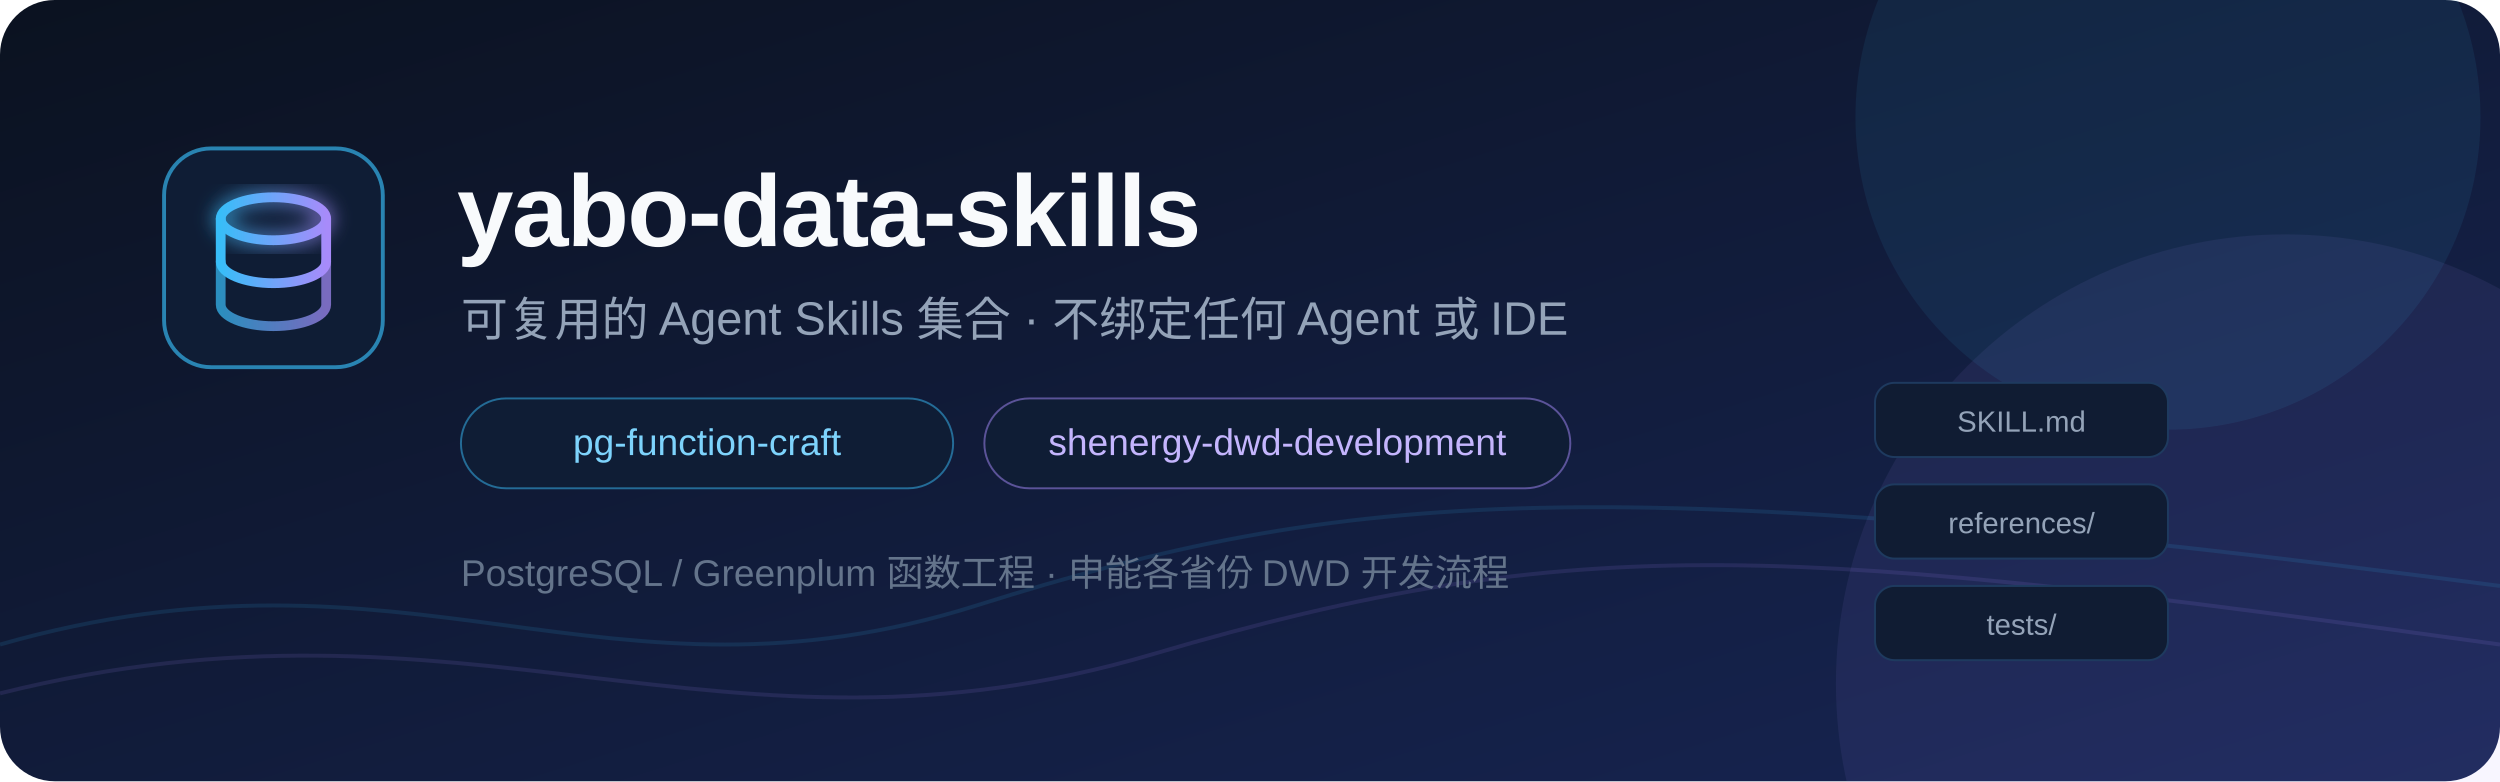
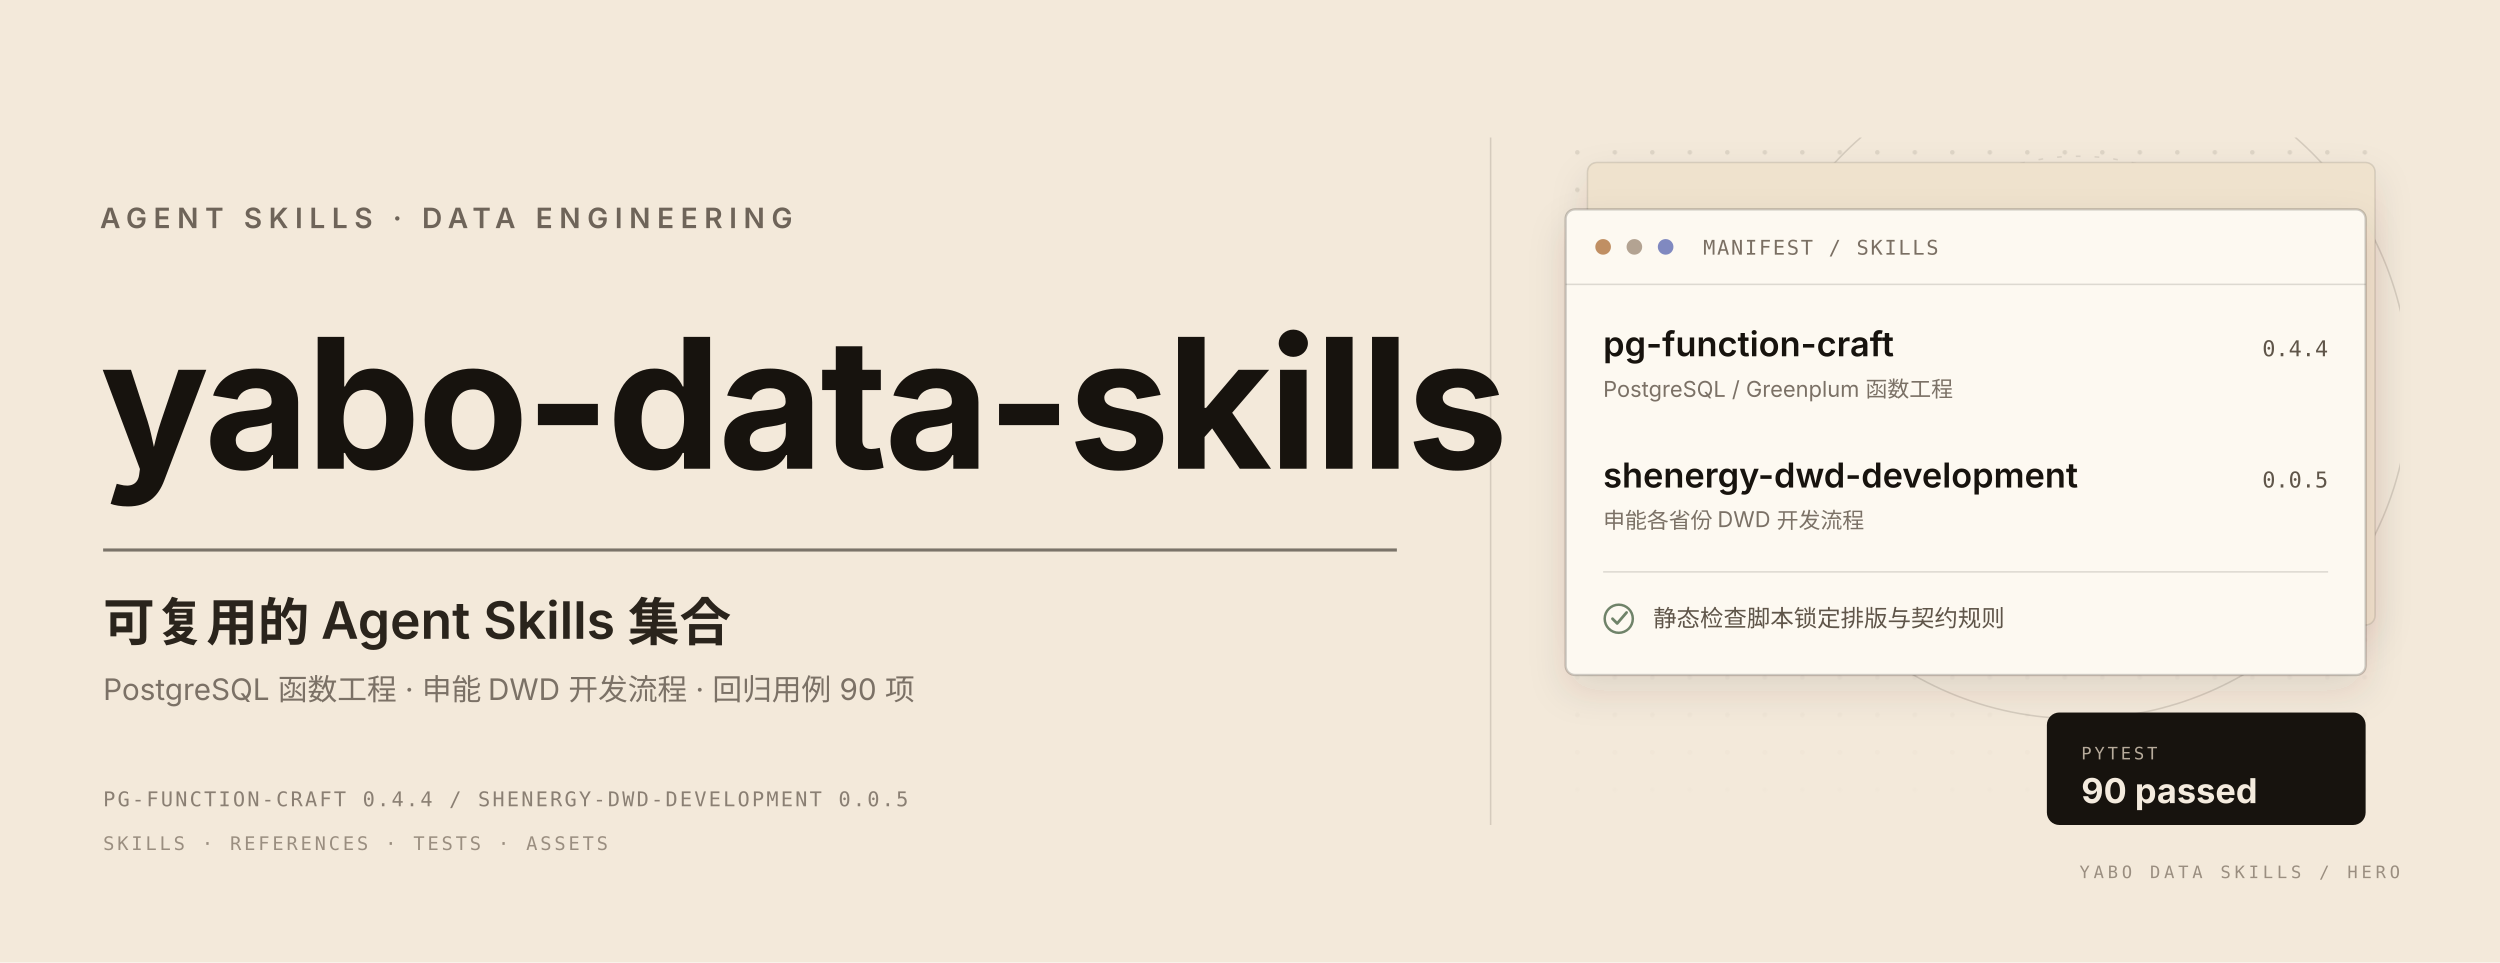
- <svg xmlns="http://www.w3.org/2000/svg" width="1280" height="400" viewBox="0 0 1280 400" role="img" aria-labelledby="title desc">
+ <svg xmlns="http://www.w3.org/2000/svg" width="1600" height="616" viewBox="0 0 1600 616" role="img" aria-labelledby="title desc">
  <defs>
-     <linearGradient id="bg" x1="0" y1="0" x2="1" y2="1">
-       <stop offset="0" stop-color="#0b1220" />
-       <stop offset="1" stop-color="#172554" />
+     <radialGradient id="warm" cx="0" cy="0" r="1" gradientTransform="translate(1290 300) scale(520 420)">
+       <stop stop-color="#E5D7C1" stop-opacity=".9" />
+       <stop offset="1" stop-color="#E5D7C1" stop-opacity="0" />
+     </radialGradient>
+     <radialGradient id="cool" cx="0" cy="0" r="1" gradientTransform="translate(120 190) scale(430 390)">
+       <stop stop-color="#EFE4D1" stop-opacity=".75" />
+       <stop offset="1" stop-color="#EFE4D1" stop-opacity="0" />
+     </radialGradient>
+     <pattern id="dots" width="24" height="24" patternUnits="userSpaceOnUse">
+       <circle cx="1.5" cy="1.5" r="1.5" fill="#17130E" fill-opacity=".18" />
+     </pattern>
+     <linearGradient id="fadeG" x1="0" y1="88" x2="0" y2="528" gradientUnits="userSpaceOnUse">
+       <stop offset="0" stop-color="#ffffff" stop-opacity=".95" />
+       <stop offset=".5" stop-color="#ffffff" stop-opacity=".6" />
+       <stop offset="1" stop-color="#ffffff" stop-opacity="0" />
    </linearGradient>
-     <linearGradient id="accent" x1="0" y1="0" x2="1" y2="0">
-       <stop offset="0" stop-color="#38bdf8" />
-       <stop offset="1" stop-color="#a78bfa" />
-     </linearGradient>
-     <filter id="glow" x="-30%" y="-30%" width="160%" height="160%">
-       <feGaussianBlur stdDeviation="5" result="blur" />
-       <feMerge>
-         <feMergeNode in="blur" />
-         <feMergeNode in="SourceGraphic" />
-       </feMerge>
+     <mask id="dotmask">
+       <rect x="988" y="88" width="548" height="440" fill="url(#fadeG)" />
+     </mask>
+     <filter id="sheet" x="-20%" y="-20%" width="150%" height="150%">
+       <feDropShadow dx="0" dy="10" stdDeviation="12" flood-color="#4A3B2A" flood-opacity=".12" />
    </filter>
+     <clipPath id="panel">
+       <rect x="988" y="88" width="548" height="440" rx="10" />
+     </clipPath>
  </defs>
-   <rect width="1280" height="400" rx="28" fill="url(#bg)" />
-   <circle cx="1110" cy="60" r="160" fill="#38bdf8" opacity=".08" />
-   <circle cx="1170" cy="350" r="230" fill="#a78bfa" opacity=".08" />
-   <path d="M0 330 C210 270 310 370 500 310 S820 240 1280 300" fill="none" stroke="#38bdf8" stroke-opacity=".12" stroke-width="2" />
-   <path d="M0 355 C240 295 370 400 590 335 S920 280 1280 330" fill="none" stroke="#a78bfa" stroke-opacity=".12" stroke-width="2" />
-   <g transform="translate(84 76)">
-     <rect x="0" y="0" width="112" height="112" rx="24" fill="#0f1d35" stroke="#38bdf8" stroke-opacity=".65" stroke-width="2" />
-     <ellipse cx="56" cy="36" rx="27" ry="11" fill="none" stroke="url(#accent)" stroke-width="5" filter="url(#glow)" />
-     <path d="M29 36v22c0 6 12 11 27 11s27-5 27-11V36" fill="none" stroke="url(#accent)" stroke-width="5" stroke-linecap="round" />
-     <path d="M29 58v22c0 6 12 11 27 11s27-5 27-11V58" fill="none" stroke="url(#accent)" stroke-width="5" stroke-linecap="round" opacity=".7" />
+   <rect width="1600" height="616" fill="#F4EBDE" />
+   <rect width="1600" height="616" fill="url(#warm)" />
+   <rect width="1600" height="616" fill="url(#cool)" />
+   <g clip-path="url(#panel)">
+     <rect x="988" y="88" width="548" height="440" fill="url(#dots)" opacity=".55" mask="url(#dotmask)" />
+     <circle cx="1330" cy="248" r="212" fill="none" stroke="#17130E" stroke-opacity=".14" />
+     <circle cx="1330" cy="248" r="148" fill="none" stroke="#17130E" stroke-opacity=".1" stroke-dasharray="3 9" />
  </g>
-   <text x="234" y="126" fill="#f8fafc" font-family="Segoe UI, Arial, sans-serif" font-size="52" font-weight="700" letter-spacing="-.8">yabo-data-skills</text>
-   <text x="236" y="172" fill="#94a3b8" font-family="Segoe UI, Arial, sans-serif" font-size="24">可复用的 Agent Skills 集合 · 不绑定任何 Agent 或 IDE</text>
-   <g font-family="Segoe UI, Arial, sans-serif" font-size="19">
-     <rect x="236" y="204" width="252" height="46" rx="23" fill="#0f1d35" stroke="#38bdf8" stroke-opacity=".5" />
-     <text x="362" y="233" fill="#7dd3fc" text-anchor="middle">pg-function-craft</text>
-     <rect x="504" y="204" width="300" height="46" rx="23" fill="#0f1d35" stroke="#a78bfa" stroke-opacity=".5" />
-     <text x="654" y="233" fill="#c4b5fd" text-anchor="middle">shenergy-dwd-development</text>
+   <line x1="954" y1="88" x2="954" y2="528" stroke="#17130E" stroke-opacity=".14" />
+   <text x="64" y="146" fill="#6E6459" font-family="Inter, Segoe UI, Arial, sans-serif" font-size="18" font-weight="600" letter-spacing="4.2">AGENT SKILLS · DATA ENGINEERING</text>
+   <text x="64" y="300" fill="#17130E" font-family="Inter, Segoe UI, Arial, sans-serif" font-size="116" font-weight="700" letter-spacing="-2">yabo-data-skills</text>
+   <line x1="66" y1="352" x2="894" y2="352" stroke="#17130E" stroke-opacity=".55" stroke-width="2" />
+   <text x="66" y="410" fill="#2A241C" font-family="Inter, Microsoft YaHei, Segoe UI, sans-serif" font-size="33" font-weight="600">可复用的 Agent Skills 集合</text>
+   <text x="66" y="448" fill="#7B7166" font-family="Inter, Microsoft YaHei, Segoe UI, sans-serif" font-size="19">PostgreSQL 函数工程 · 申能 DWD 开发流程 · 回归用例 90 项</text>
+   <text x="66" y="516" fill="#8A7F73" font-family="ui-monospace, SFMono-Regular, Consolas, monospace" font-size="13" letter-spacing="1.4">PG-FUNCTION-CRAFT 0.4.4   /   SHENERGY-DWD-DEVELOPMENT 0.0.5</text>
+   <text x="66" y="544" fill="#9A8E80" font-family="ui-monospace, SFMono-Regular, Consolas, monospace" font-size="12" letter-spacing="1.8">SKILLS · REFERENCES · TESTS · ASSETS</text>
+   <g filter="url(#sheet)">
+     <rect x="1016" y="104" width="504" height="296" rx="6" fill="#EFE2CD" stroke="#17130E" stroke-opacity=".12" />
  </g>
-   <text x="236" y="300" fill="#64748b" font-family="Segoe UI, Arial, sans-serif" font-size="19">PostgreSQL / Greenplum 函数工程 · 申能各省份 DWD 开发流程</text>
-   <g transform="translate(960 196)" font-family="Segoe UI, Arial, sans-serif" font-size="15">
-     <rect x="0" y="0" width="150" height="38" rx="10" fill="#101c33" stroke="#1e3a5f" />
-     <text x="75" y="25" fill="#94a3b8" text-anchor="middle">SKILL.md</text>
-     <rect x="0" y="52" width="150" height="38" rx="10" fill="#101c33" stroke="#1e3a5f" />
-     <text x="75" y="77" fill="#94a3b8" text-anchor="middle">references/</text>
-     <rect x="0" y="104" width="150" height="38" rx="10" fill="#101c33" stroke="#1e3a5f" />
-     <text x="75" y="129" fill="#94a3b8" text-anchor="middle">tests/</text>
+   <g filter="url(#sheet)">
+     <rect x="1002" y="134" width="512" height="298" rx="6" fill="#FDF9F1" stroke="#17130E" stroke-opacity=".2" stroke-width="1.5" />
  </g>
+   <line x1="1002" y1="182" x2="1514" y2="182" stroke="#17130E" stroke-opacity=".14" />
+   <circle cx="1026" cy="158" r="5" fill="#C08F63" />
+   <circle cx="1046" cy="158" r="5" fill="#B3A392" />
+   <circle cx="1066" cy="158" r="5" fill="#8089C0" />
+   <text x="1090" y="163" fill="#7A6F63" font-family="ui-monospace, SFMono-Regular, Consolas, monospace" font-size="13" letter-spacing="1.1">MANIFEST / SKILLS</text>
+   <text x="1026" y="228" fill="#17130E" font-family="Inter, Segoe UI, Arial, sans-serif" font-size="22" font-weight="600">pg-function-craft</text>
+   <text x="1026" y="254" fill="#7B7166" font-family="Inter, Microsoft YaHei, Segoe UI, sans-serif" font-size="14">PostgreSQL / Greenplum 函数工程</text>
+   <text x="1490" y="228" text-anchor="end" fill="#5F5549" font-family="ui-monospace, SFMono-Regular, Consolas, monospace" font-size="14">0.4.4</text>
+   <text x="1026" y="312" fill="#17130E" font-family="Inter, Segoe UI, Arial, sans-serif" font-size="22" font-weight="600">shenergy-dwd-development</text>
+   <text x="1026" y="338" fill="#7B7166" font-family="Inter, Microsoft YaHei, Segoe UI, sans-serif" font-size="14">申能各省份 DWD 开发流程</text>
+   <text x="1490" y="312" text-anchor="end" fill="#5F5549" font-family="ui-monospace, SFMono-Regular, Consolas, monospace" font-size="14">0.0.5</text>
+   <line x1="1026" y1="366" x2="1490" y2="366" stroke="#17130E" stroke-opacity=".14" />
+   <circle cx="1036" cy="396" r="9" fill="none" stroke="#6F8369" stroke-width="1.6" />
+   <path d="M1032 396l3 3 6-7" fill="none" stroke="#6F8369" stroke-width="1.8" stroke-linecap="round" stroke-linejoin="round" />
+   <text x="1058" y="401" fill="#5F5549" font-family="Inter, Microsoft YaHei, Segoe UI, sans-serif" font-size="15">静态检查脚本锁定排版与契约规则</text>
+   <g>
+     <rect x="1310" y="456" width="204" height="72" rx="8" fill="#17130E" />
+     <text x="1332" y="486" fill="#B7AB9B" font-family="ui-monospace, SFMono-Regular, Consolas, monospace" font-size="11" letter-spacing="1.8">PYTEST</text>
+     <text x="1332" y="514" fill="#F4EBDE" font-family="Inter, Segoe UI, Arial, sans-serif" font-size="22" font-weight="700">90 passed</text>
+   </g>
+   <text x="1536" y="562" text-anchor="end" fill="#9A8E80" font-family="ui-monospace, SFMono-Regular, Consolas, monospace" font-size="11" letter-spacing="2.4">YABO DATA SKILLS / HERO</text>
</svg>
